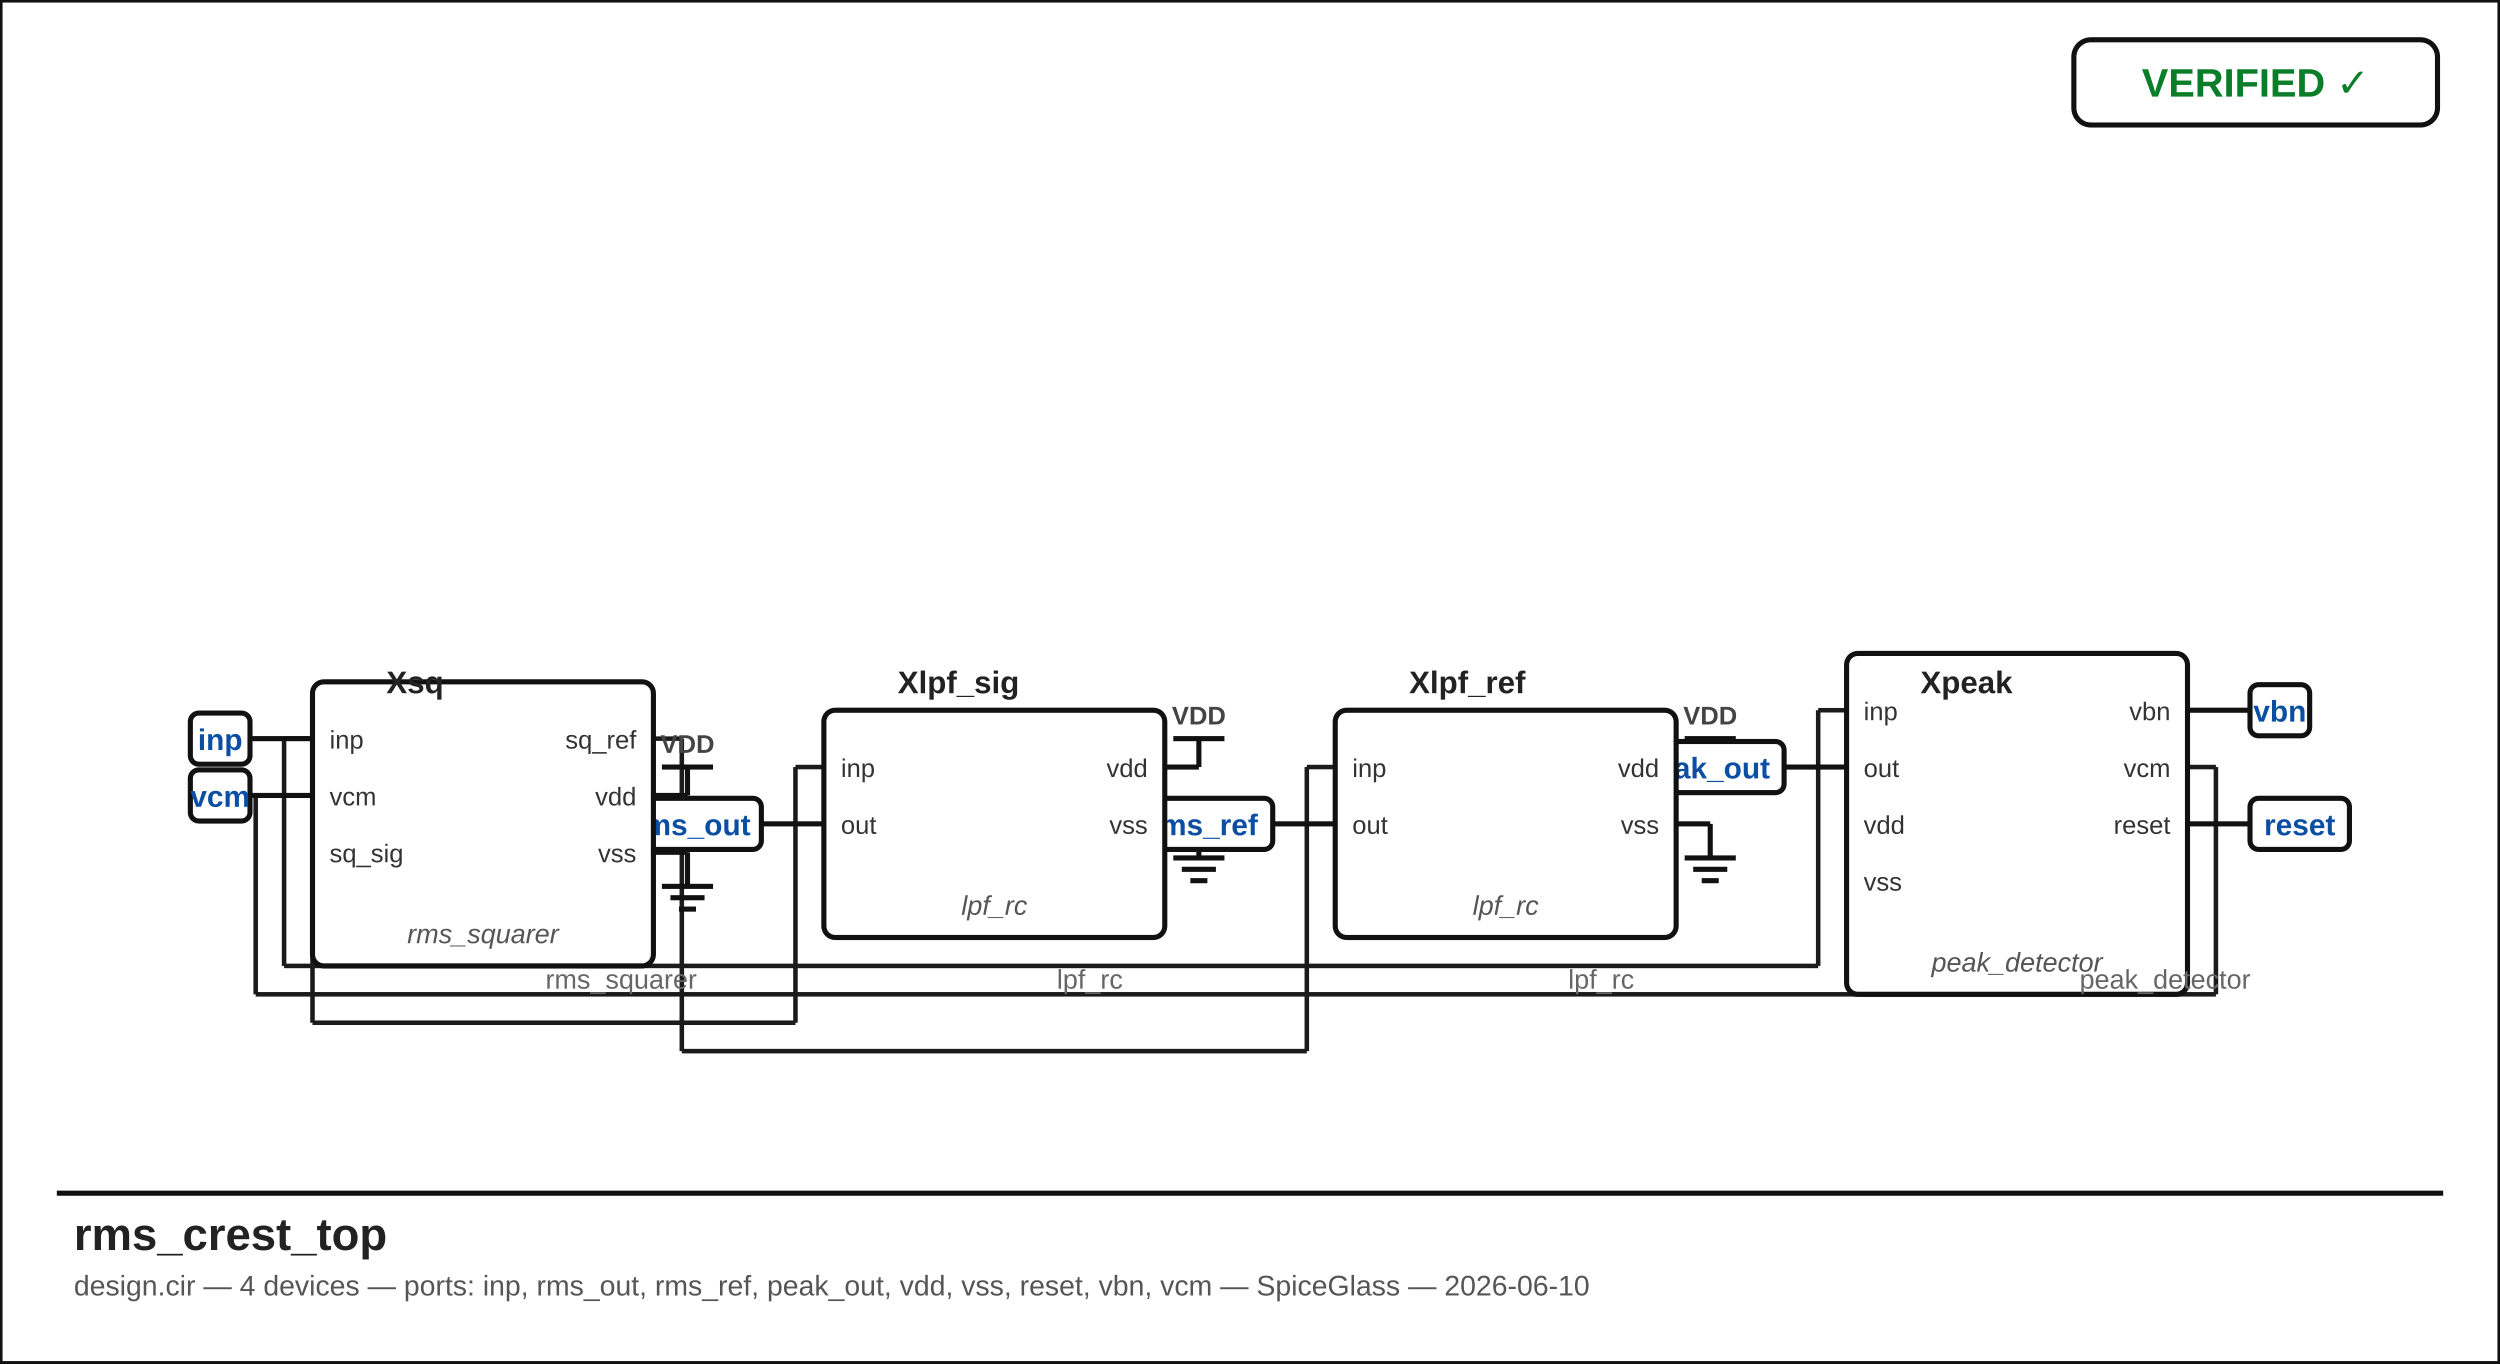
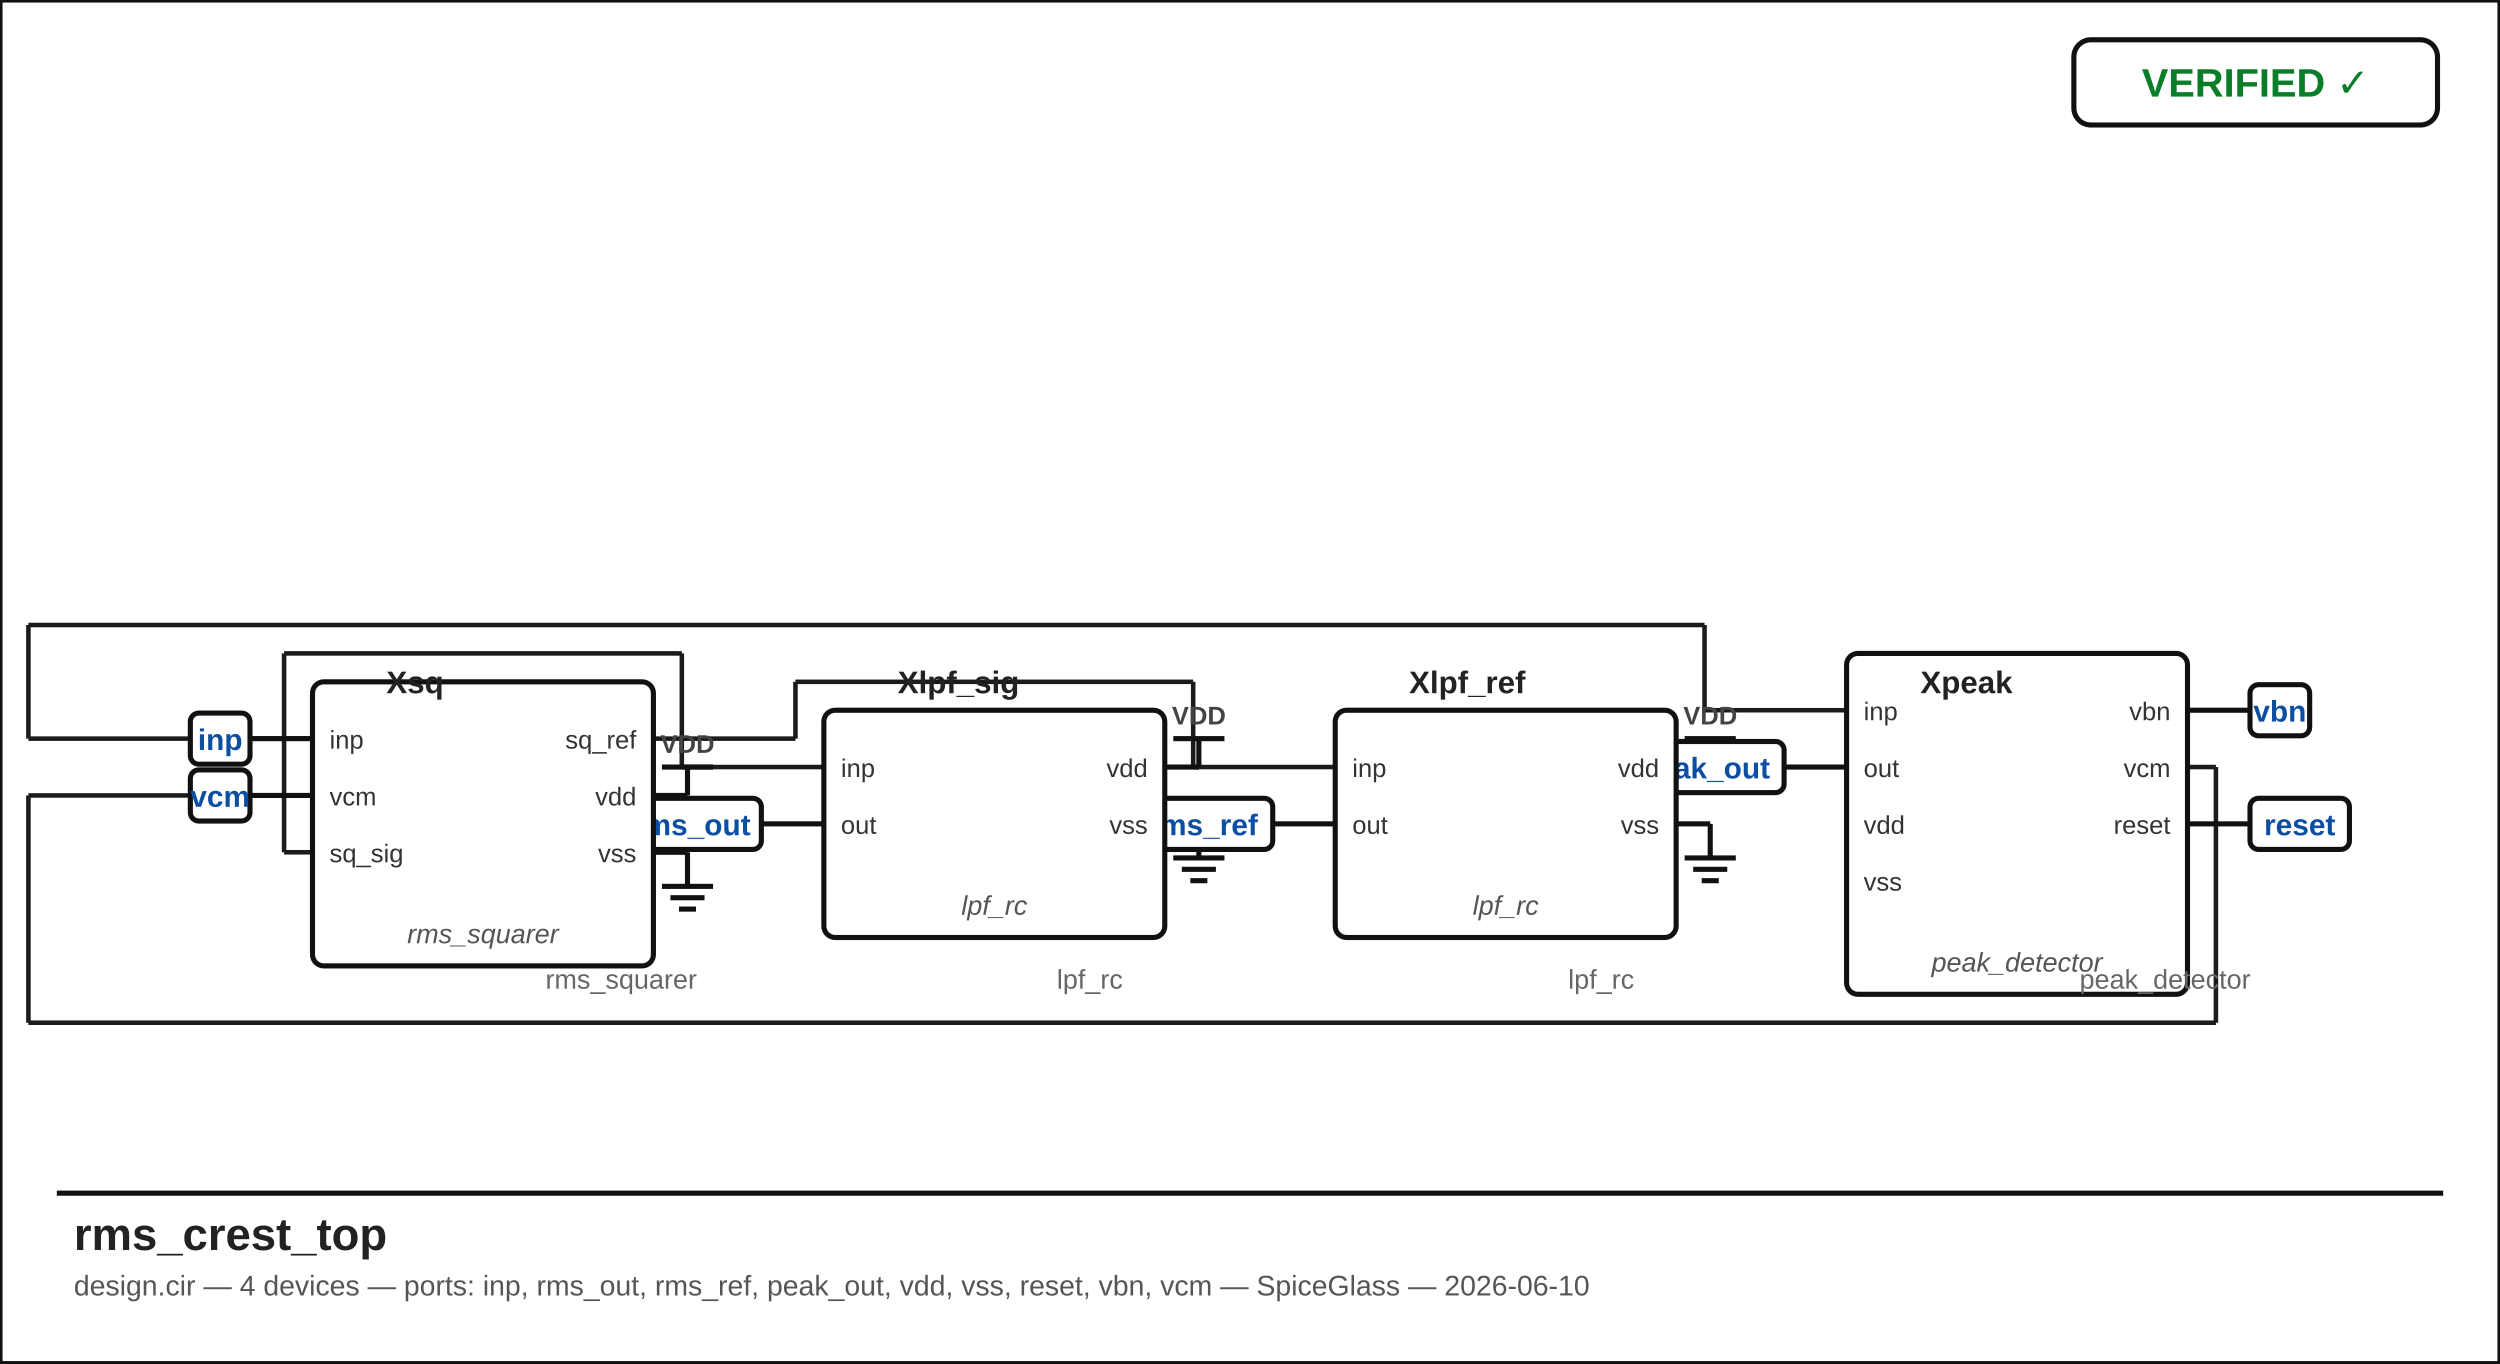
<svg xmlns="http://www.w3.org/2000/svg" width="880" height="480" viewBox="0 0 880 480" font-family="Segoe UI, Arial, sans-serif">
  <style>
 line, polyline, path, rect, circle { stroke: #111111; stroke-width: 1.8; }
 .wire { stroke: #1b1b1b; stroke-width: 1.6; }
 text { stroke: none; fill: #222; font-size: 11px; }
 .name { font-weight: 600; font-size: 11px; }
 .param { fill: #666; font-size: 9.5px; }
 .pin { font-size: 9px; fill: #333; }
 .sym { font-size: 11px; font-weight: 700; }
 .boxmodel { font-size: 9.5px; fill: #555; font-style: italic; }
 .rail { font-size: 9px; fill: #444444; font-weight: 600; }
 .netlabel { font-size: 10.5px; fill: #a14d00; font-style: italic; }
 .port { font-size: 10.5px; fill: #0b4ea2; font-weight: 700; }
 .sectitle { font-size: 11px; fill: #8a7340; font-weight: 600; }
 .title { font-size: 16px; font-weight: 700; }
 .meta { font-size: 10px; fill: #555; }
</style>
  <rect x="0" y="0" width="880" height="480" fill="white" stroke="none" />
-   <line class="wire" x1="110" y1="260" x2="100" y2="260" />
-   <line class="wire" x1="100" y1="260" x2="100" y2="340" />
-   <line class="wire" x1="650" y1="250" x2="640" y2="250" />
-   <line class="wire" x1="640" y1="250" x2="640" y2="340" />
-   <line class="wire" x1="100" y1="340" x2="640" y2="340" />
-   <line class="wire" x1="110" y1="280" x2="90" y2="280" />
-   <line class="wire" x1="90" y1="280" x2="90" y2="350" />
-   <line class="wire" x1="770" y1="270" x2="780" y2="270" />
-   <line class="wire" x1="780" y1="270" x2="780" y2="350" />
-   <line class="wire" x1="90" y1="350" x2="780" y2="350" />
-   <line class="wire" x1="110" y1="300" x2="110" y2="360" />
-   <line class="wire" x1="290" y1="270" x2="280" y2="270" />
-   <line class="wire" x1="280" y1="270" x2="280" y2="360" />
-   <line class="wire" x1="110" y1="360" x2="280" y2="360" />
-   <line class="wire" x1="230" y1="260" x2="240" y2="260" />
-   <line class="wire" x1="240" y1="260" x2="240" y2="370" />
-   <line class="wire" x1="470" y1="270" x2="460" y2="270" />
-   <line class="wire" x1="460" y1="270" x2="460" y2="370" />
-   <line class="wire" x1="240" y1="370" x2="460" y2="370" />
-   <line x1="110" y1="260" x2="88" y2="260" />
-   <rect x="67" y="251" width="21" height="18" rx="3" fill="white" stroke="#0b4ea2" stroke-width="1.4" />
-   <text x="77.5" y="264" text-anchor="middle" class="port">inp</text>
-   <line x1="110" y1="280" x2="88" y2="280" />
-   <rect x="67" y="271" width="21" height="18" rx="3" fill="white" stroke="#0b4ea2" stroke-width="1.4" />
-   <text x="77.5" y="284" text-anchor="middle" class="port">vcm</text>
+   <line class="wire" x1="290" y1="270" x2="240" y2="270" stroke="#1b1b1b" stroke-width="1.6" />
+   <line class="wire" x1="240" y1="270" x2="240" y2="230" stroke="#1b1b1b" stroke-width="1.6" />
+   <line class="wire" x1="240" y1="230" x2="100" y2="230" stroke="#1b1b1b" stroke-width="1.6" />
+   <line class="wire" x1="100" y1="230" x2="100" y2="300" stroke="#1b1b1b" stroke-width="1.6" />
+   <line class="wire" x1="100" y1="300" x2="110" y2="300" stroke="#1b1b1b" stroke-width="1.6" />
+   <line class="wire" x1="470" y1="270" x2="420" y2="270" stroke="#1b1b1b" stroke-width="1.6" />
+   <line class="wire" x1="420" y1="270" x2="420" y2="240" stroke="#1b1b1b" stroke-width="1.6" />
+   <line class="wire" x1="420" y1="240" x2="280" y2="240" stroke="#1b1b1b" stroke-width="1.6" />
+   <line class="wire" x1="280" y1="240" x2="280" y2="260" stroke="#1b1b1b" stroke-width="1.6" />
+   <line class="wire" x1="280" y1="260" x2="230" y2="260" stroke="#1b1b1b" stroke-width="1.6" />
+   <line class="wire" x1="650" y1="250" x2="600" y2="250" stroke="#1b1b1b" stroke-width="1.6" />
+   <line class="wire" x1="600" y1="250" x2="600" y2="220" stroke="#1b1b1b" stroke-width="1.6" />
+   <line class="wire" x1="600" y1="220" x2="10" y2="220" stroke="#1b1b1b" stroke-width="1.6" />
+   <line class="wire" x1="10" y1="220" x2="10" y2="260" stroke="#1b1b1b" stroke-width="1.6" />
+   <line class="wire" x1="10" y1="260" x2="110" y2="260" stroke="#1b1b1b" stroke-width="1.6" />
+   <line class="wire" x1="770" y1="270" x2="780" y2="270" stroke="#1b1b1b" stroke-width="1.6" />
+   <line class="wire" x1="780" y1="270" x2="780" y2="360" stroke="#1b1b1b" stroke-width="1.6" />
+   <line class="wire" x1="780" y1="360" x2="10" y2="360" stroke="#1b1b1b" stroke-width="1.6" />
+   <line class="wire" x1="10" y1="360" x2="10" y2="280" stroke="#1b1b1b" stroke-width="1.6" />
+   <line class="wire" x1="10" y1="280" x2="110" y2="280" stroke="#1b1b1b" stroke-width="1.6" />
  <line x1="230" y1="280" x2="242" y2="280" />
  <line x1="242" y1="280" x2="242" y2="270" />
  <line x1="233" y1="270" x2="251" y2="270" stroke-width="2.4" />
  <text x="242" y="265" text-anchor="middle" class="rail">VDD</text>
  <line x1="410" y1="270" x2="422" y2="270" />
  <line x1="422" y1="270" x2="422" y2="260" />
  <line x1="413" y1="260" x2="431" y2="260" stroke-width="2.4" />
  <text x="422" y="255" text-anchor="middle" class="rail">VDD</text>
  <line x1="590" y1="270" x2="602" y2="270" />
  <line x1="602" y1="270" x2="602" y2="260" />
  <line x1="593" y1="260" x2="611" y2="260" stroke-width="2.4" />
  <text x="602" y="255" text-anchor="middle" class="rail">VDD</text>
  <line x1="650" y1="290" x2="662" y2="290" />
  <line x1="662" y1="290" x2="662" y2="280" />
  <line x1="653" y1="280" x2="671" y2="280" stroke-width="2.4" />
  <text x="662" y="275" text-anchor="middle" class="rail">VDD</text>
  <line x1="230" y1="300" x2="242" y2="300" />
  <line x1="242" y1="300" x2="242" y2="312" />
  <line x1="233" y1="312" x2="251" y2="312" stroke-width="2" />
  <line x1="236" y1="316" x2="248" y2="316" stroke-width="2" />
  <line x1="239" y1="320" x2="245" y2="320" stroke-width="2" />
  <line x1="410" y1="290" x2="422" y2="290" />
  <line x1="422" y1="290" x2="422" y2="302" />
  <line x1="413" y1="302" x2="431" y2="302" stroke-width="2" />
  <line x1="416" y1="306" x2="428" y2="306" stroke-width="2" />
  <line x1="419" y1="310" x2="425" y2="310" stroke-width="2" />
  <line x1="590" y1="290" x2="602" y2="290" />
  <line x1="602" y1="290" x2="602" y2="302" />
  <line x1="593" y1="302" x2="611" y2="302" stroke-width="2" />
  <line x1="596" y1="306" x2="608" y2="306" stroke-width="2" />
  <line x1="599" y1="310" x2="605" y2="310" stroke-width="2" />
  <line x1="650" y1="310" x2="662" y2="310" />
  <line x1="662" y1="310" x2="662" y2="322" />
  <line x1="653" y1="322" x2="671" y2="322" stroke-width="2" />
  <line x1="656" y1="326" x2="668" y2="326" stroke-width="2" />
  <line x1="659" y1="330" x2="665" y2="330" stroke-width="2" />
  <line x1="290" y1="290" x2="268" y2="290" />
  <rect x="219" y="281" width="49" height="18" rx="3" fill="white" stroke="#0b4ea2" stroke-width="1.4" />
  <text x="243.5" y="294" text-anchor="middle" class="port">rms_out</text>
  <line x1="470" y1="290" x2="448" y2="290" />
  <rect x="399" y="281" width="49" height="18" rx="3" fill="white" stroke="#0b4ea2" stroke-width="1.4" />
  <text x="423.5" y="294" text-anchor="middle" class="port">rms_ref</text>
  <line x1="650" y1="270" x2="628" y2="270" />
  <rect x="572" y="261" width="56" height="18" rx="3" fill="white" stroke="#0b4ea2" stroke-width="1.4" />
  <text x="600.0" y="274" text-anchor="middle" class="port">peak_out</text>
  <line x1="770" y1="250" x2="792" y2="250" />
  <rect x="792" y="241" width="21" height="18" rx="3" fill="white" stroke="#0b4ea2" stroke-width="1.4" />
  <text x="802.5" y="254" text-anchor="middle" class="port">vbn</text>
  <line x1="770" y1="290" x2="792" y2="290" />
  <rect x="792" y="281" width="35" height="18" rx="3" fill="white" stroke="#0b4ea2" stroke-width="1.4" />
  <text x="809.5" y="294" text-anchor="middle" class="port">reset</text>
+   <line x1="110" y1="260" x2="88" y2="260" />
+   <rect x="67" y="251" width="21" height="18" rx="3" fill="white" stroke="#0b4ea2" stroke-width="1.4" />
+   <text x="77.5" y="264" text-anchor="middle" class="port">inp</text>
+   <line x1="110" y1="280" x2="88" y2="280" />
+   <rect x="67" y="271" width="21" height="18" rx="3" fill="white" stroke="#0b4ea2" stroke-width="1.4" />
+   <text x="77.5" y="284" text-anchor="middle" class="port">vcm</text>
  <g transform="translate(170 290)" fill="none">
    <rect x="-60.0" y="-50.0" width="120" height="100" rx="4" fill="white" />
    <text x="-54" y="-26.5" text-anchor="start" class="pin">inp</text>
    <text x="-54" y="-6.5" text-anchor="start" class="pin">vcm</text>
    <text x="-54" y="13.5" text-anchor="start" class="pin">sq_sig</text>
    <text x="54" y="-26.5" text-anchor="end" class="pin">sq_ref</text>
    <text x="54" y="-6.5" text-anchor="end" class="pin">vdd</text>
    <text x="54" y="13.5" text-anchor="end" class="pin">vss</text>
    <text x="0" y="42.0" text-anchor="middle" class="boxmodel">rms_squarer</text>
  </g>
  <text x="136" y="244" class="name">Xsq</text>
  <text x="192" y="348" class="param" text-anchor="start">rms_squarer</text>
  <g transform="translate(350 290)" fill="none">
    <rect x="-60.0" y="-40.0" width="120" height="80" rx="4" fill="white" />
    <text x="-54" y="-16.5" text-anchor="start" class="pin">inp</text>
    <text x="-54" y="3.5" text-anchor="start" class="pin">out</text>
    <text x="54" y="-16.5" text-anchor="end" class="pin">vdd</text>
    <text x="54" y="3.5" text-anchor="end" class="pin">vss</text>
    <text x="0" y="32.0" text-anchor="middle" class="boxmodel">lpf_rc</text>
  </g>
  <text x="316" y="244" class="name">Xlpf_sig</text>
  <text x="372" y="348" class="param" text-anchor="start">lpf_rc</text>
  <g transform="translate(530 290)" fill="none">
    <rect x="-60.0" y="-40.0" width="120" height="80" rx="4" fill="white" />
    <text x="-54" y="-16.5" text-anchor="start" class="pin">inp</text>
    <text x="-54" y="3.5" text-anchor="start" class="pin">out</text>
    <text x="54" y="-16.5" text-anchor="end" class="pin">vdd</text>
    <text x="54" y="3.5" text-anchor="end" class="pin">vss</text>
    <text x="0" y="32.0" text-anchor="middle" class="boxmodel">lpf_rc</text>
  </g>
  <text x="496" y="244" class="name">Xlpf_ref</text>
  <text x="552" y="348" class="param" text-anchor="start">lpf_rc</text>
  <g transform="translate(710 290)" fill="none">
    <rect x="-60.0" y="-60.0" width="120" height="120" rx="4" fill="white" />
    <text x="-54" y="-36.5" text-anchor="start" class="pin">inp</text>
    <text x="-54" y="-16.5" text-anchor="start" class="pin">out</text>
    <text x="-54" y="3.5" text-anchor="start" class="pin">vdd</text>
    <text x="-54" y="23.5" text-anchor="start" class="pin">vss</text>
    <text x="54" y="-36.5" text-anchor="end" class="pin">vbn</text>
    <text x="54" y="-16.5" text-anchor="end" class="pin">vcm</text>
    <text x="54" y="3.5" text-anchor="end" class="pin">reset</text>
    <text x="0" y="52.0" text-anchor="middle" class="boxmodel">peak_detector</text>
  </g>
  <text x="676" y="244" class="name">Xpeak</text>
  <text x="732" y="348" class="param" text-anchor="start">peak_detector</text>
  <line x1="20" y1="420" x2="860" y2="420" stroke="#999" stroke-width="1" />
  <text x="26" y="440" class="title">rms_crest_top</text>
  <text x="26" y="456" class="meta">design.cir — 4 devices — ports: inp, rms_out, rms_ref, peak_out, vdd, vss, reset, vbn, vcm — SpiceGlass — 2026-06-10</text>
  <rect x="730" y="14" width="128" height="30" rx="6" fill="none" stroke="#0a7d28" stroke-width="2.4" />
  <text x="794" y="34" text-anchor="middle" style="fill:#0a7d28;font-weight:800;font-size:14px">VERIFIED ✓</text>
</svg>
